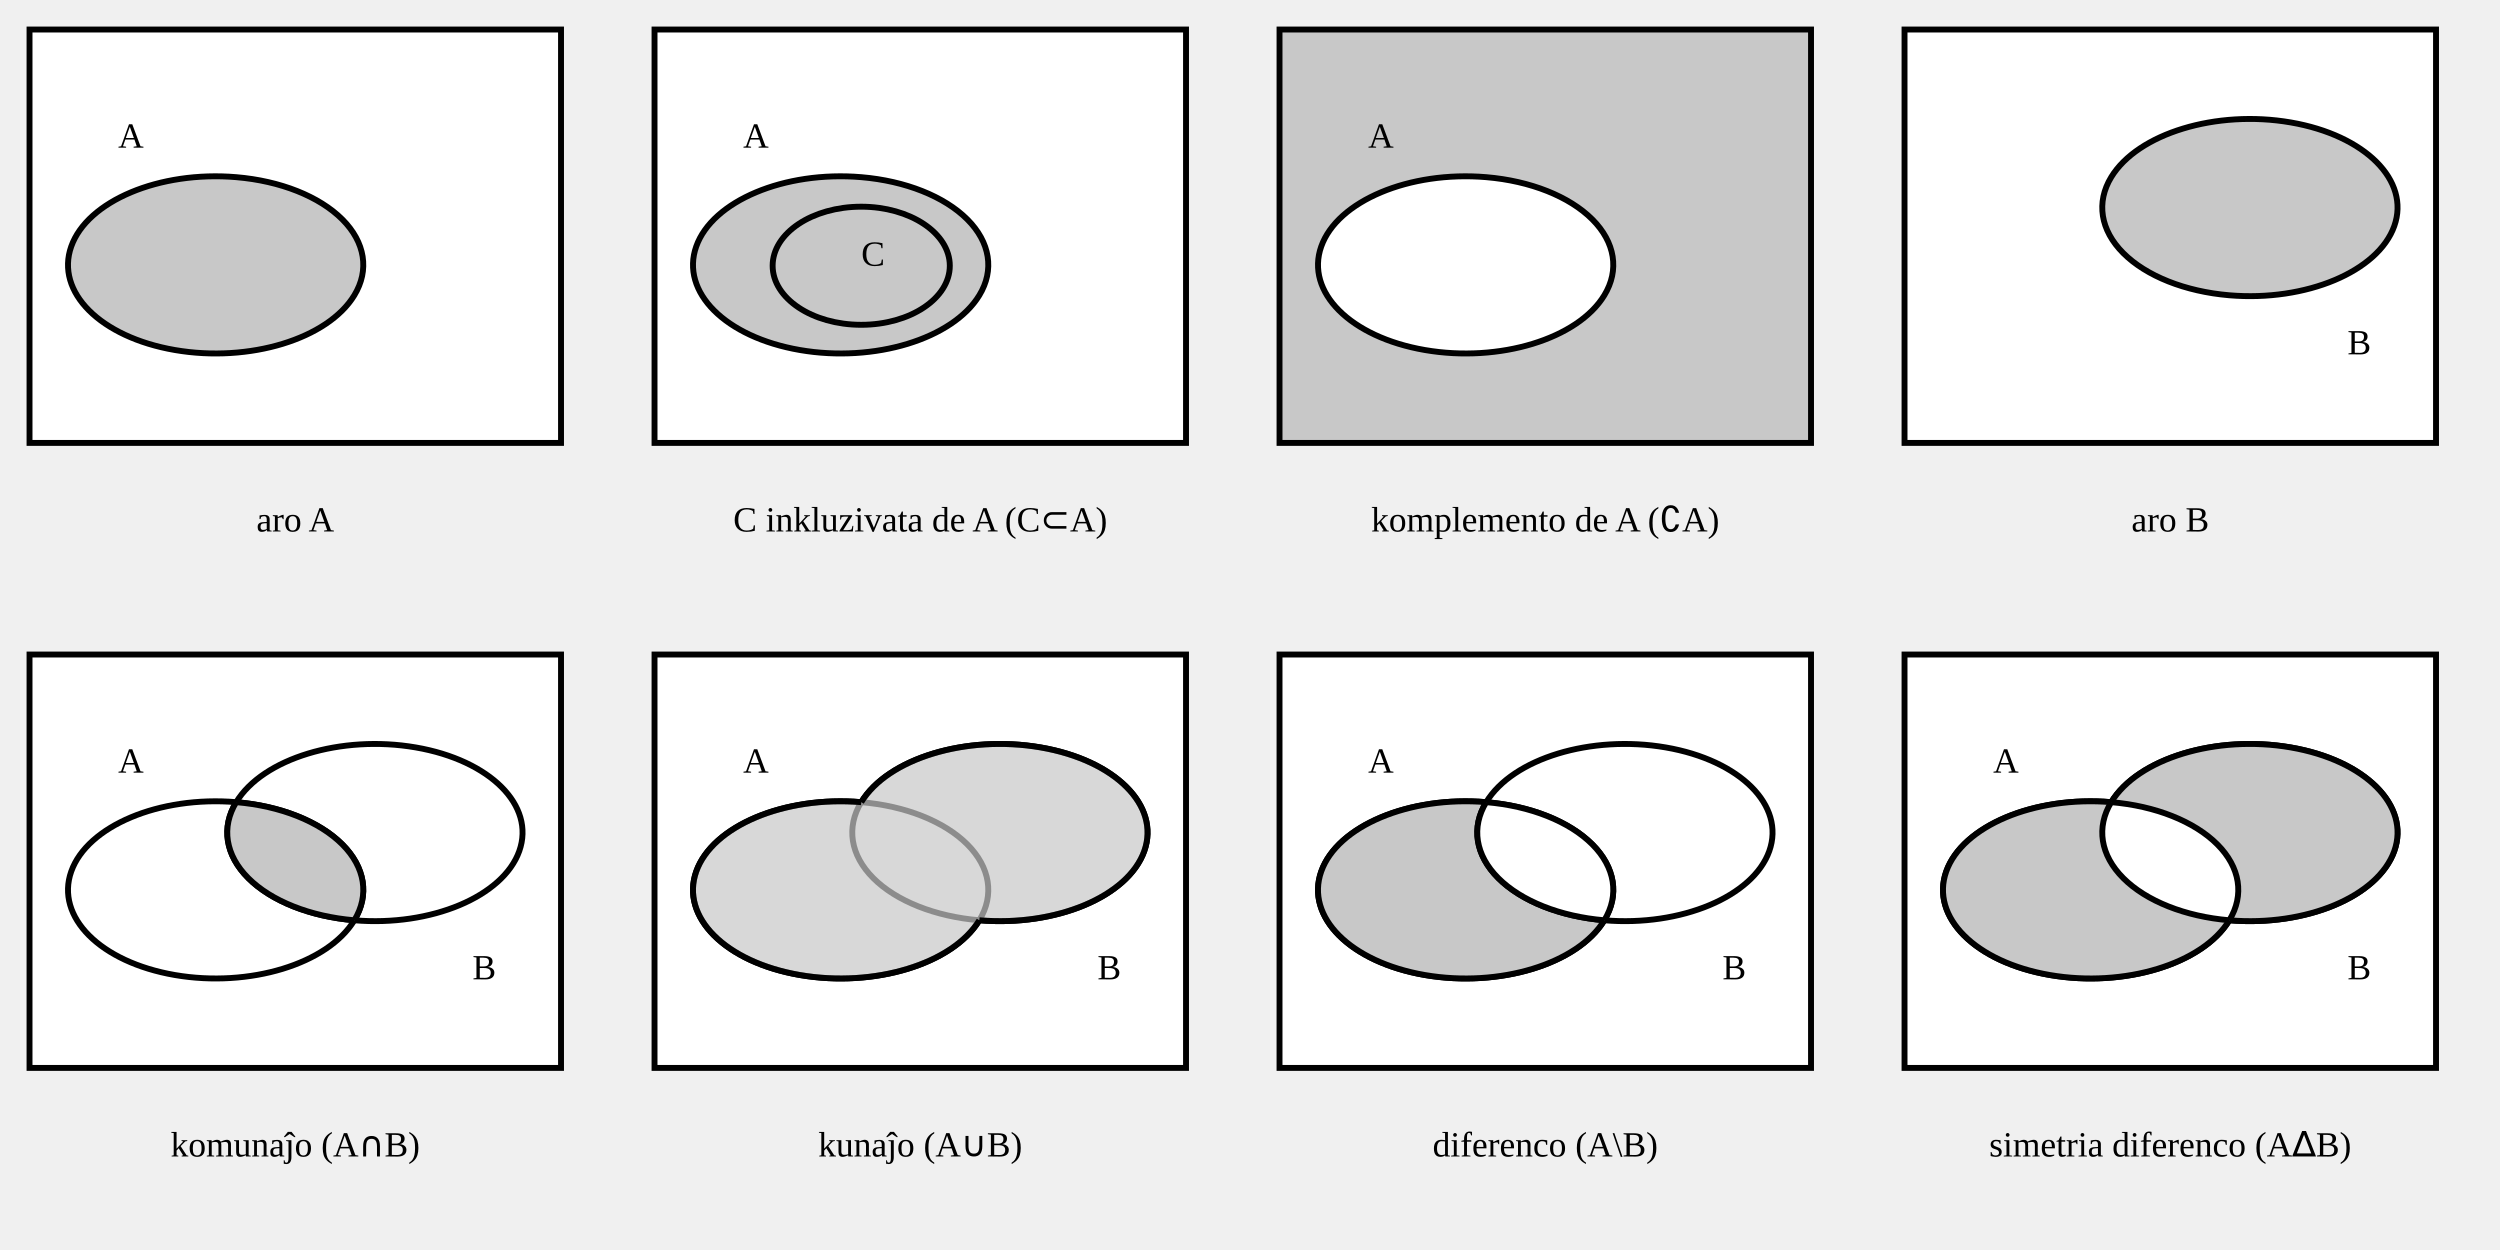
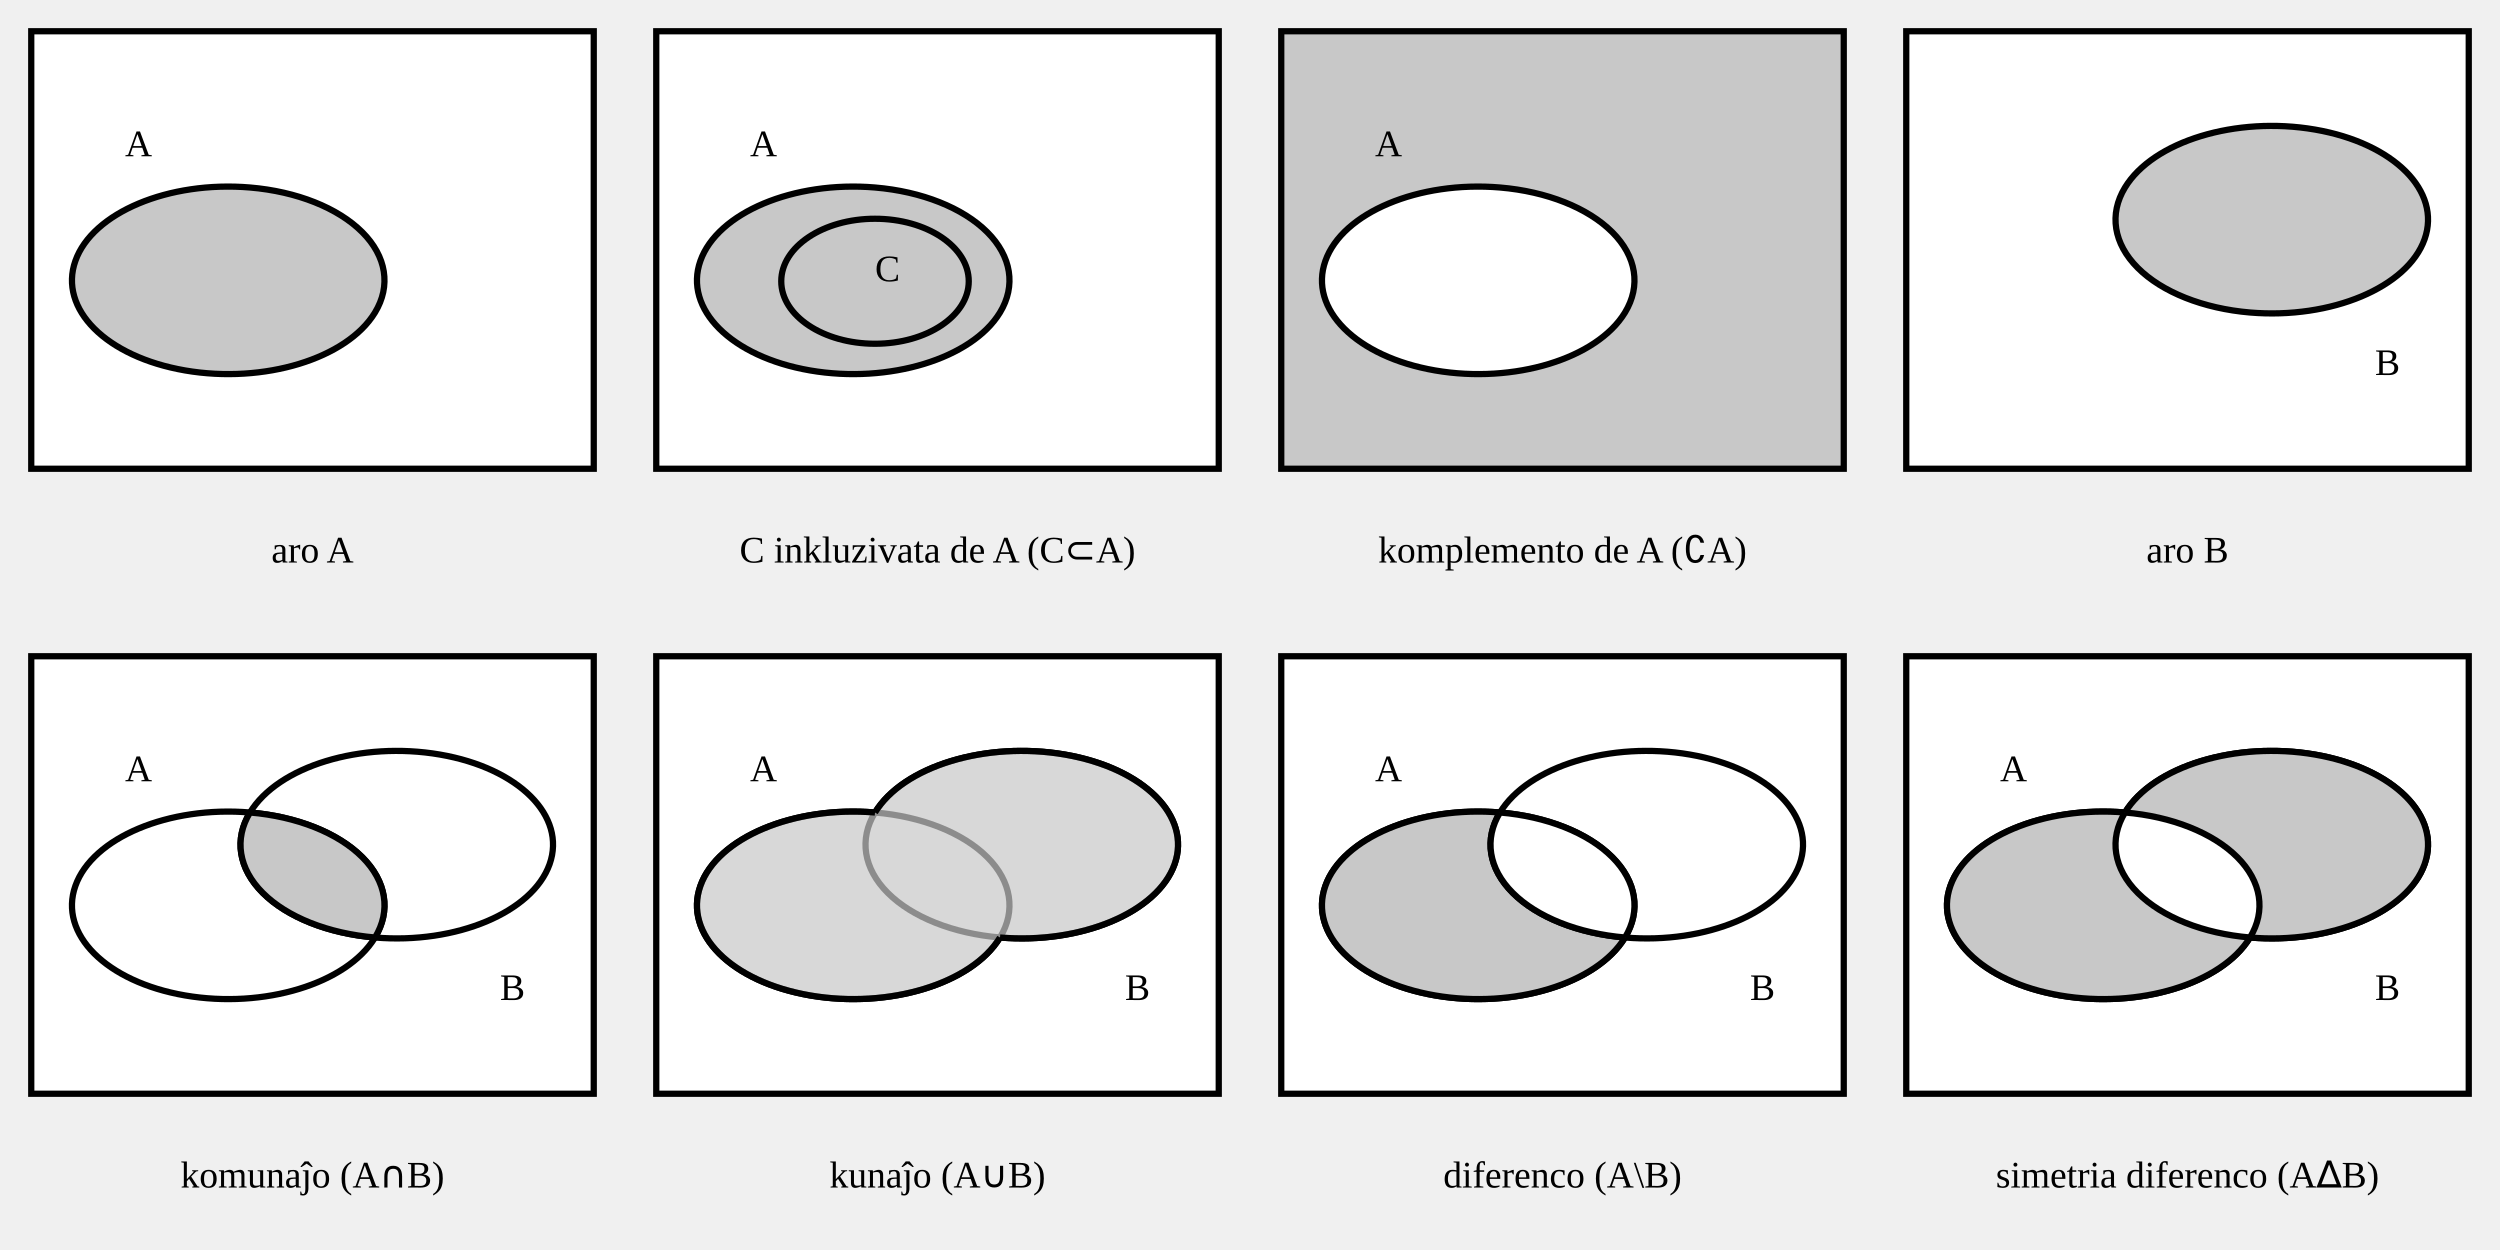
- <svg xmlns:xlink="http://www.w3.org/1999/xlink" version="1.1" width="20cm" height="10cm" viewBox="0 0 800 400">
-   <defs>
-     </defs>
-   <g transform="translate(0,0)">
-     <svg version="1.1" width="5cm" height="5cm" viewBox="-100 -100 200 200">
-       <rect x="-90" y="-90" width="180" height="140" style="fill:white; stroke-width:2; stroke:black" />
-       <text x="-60" y="-50" class="nomo">A</text>
-       <path d="M -20 -40 A 50 30 0 1 0 20 00 M -20 -40 A 50 30 0 0 1 20 00" style="fill:rgb(200,200,200); stroke-width:2; stroke:black" />
-       <text x="0" y="80" text-anchor="middle" class="nomo">aro A</text>
-     </svg>
+ <svg xmlns="http://www.w3.org/2000/svg" xmlns:xlink="http://www.w3.org/1999/xlink" version="1.1" width="800" height="400" viewBox="0 0 800 400">
+   <g transform="translate(100,100)">
+     <rect x="-90" y="-90" width="180" height="140" style="fill:white; stroke-width:2; stroke:black" />
+     <text x="-60" y="-50" class="nomo">A</text>
+     <path d="M -20 -40 A 50 30 0 1 0 20 00 M -20 -40 A 50 30 0 0 1 20 00" style="fill:rgb(200,200,200); stroke-width:2; stroke:black" />
+     <text x="0" y="80" text-anchor="middle" class="nomo">aro A</text>
  </g>
-   <g transform="translate(200,0)">
-     <svg version="1.1" width="5cm" height="5cm" viewBox="-100 -100 200 200">
-       <rect x="-90" y="-90" width="180" height="140" style="fill:white; stroke-width:2; stroke:black" />
-       <text x="-60" y="-50" class="nomo">A</text>
-       <path d="M -20 -40 A 50 30 0 1 0 20 00 M -20 -40 A 50 30 0 0 1 20 00" style="fill:rgb(200,200,200); stroke-width:2; stroke:black" />
-       <ellipse cx="-20" cy="-10" rx="30" ry="20" style="fill:rgb(200,200,200); stroke-width:2; stroke:black" />
-       <text x="-20" y="-10" class="nomo">C</text>
-       <text x="0" y="80" text-anchor="middle" class="nomo">
+   <g transform="translate(300,100)">
+     <rect x="-90" y="-90" width="180" height="140" style="fill:white; stroke-width:2; stroke:black" />
+     <text x="-60" y="-50" class="nomo">A</text>
+     <path d="M -20 -40 A 50 30 0 1 0 20 00 M -20 -40 A 50 30 0 0 1 20 00" style="fill:rgb(200,200,200); stroke-width:2; stroke:black" />
+     <ellipse cx="-20" cy="-10" rx="30" ry="20" style="fill:rgb(200,200,200); stroke-width:2; stroke:black" />
+     <text x="-20" y="-10" class="nomo">C</text>
+     <text x="0" y="80" text-anchor="middle" class="nomo">
        C inkluzivata de A
        (C<tspan style="font-family:'Lucida Sans Unicode'">⊂</tspan>A)
      </text>
-     </svg>
  </g>
-   <g transform="translate(400,0)">
-     <svg version="1.1" width="5cm" height="5cm" viewBox="-100 -100 200 200">
-       <rect x="-90" y="-90" width="180" height="140" style="fill:rgb(200,200,200); stroke-width:2; stroke:black" />
-       <text x="-60" y="-50" class="nomo">A</text>
-       <path d="M -20 -40 A 50 30 0 1 0 20 00 M -20 -40 A 50 30 0 0 1 20 00" style="fill:white; stroke-width:2; stroke:black" />
-       <text x="0" y="80" text-anchor="middle" class="nomo">
+   <g transform="translate(500,100)">
+     <rect x="-90" y="-90" width="180" height="140" style="fill:rgb(200,200,200); stroke-width:2; stroke:black" />
+     <text x="-60" y="-50" class="nomo">A</text>
+     <path d="M -20 -40 A 50 30 0 1 0 20 00 M -20 -40 A 50 30 0 0 1 20 00" style="fill:white; stroke-width:2; stroke:black" />
+     <text x="0" y="80" text-anchor="middle" class="nomo">
        komplemento de A
        (<tspan style="font-family:'Lucida Sans Unicode'">∁</tspan>A)
      </text>
-     </svg>
  </g>
-   <g transform="translate(600,0)">
-     <svg version="1.1" width="5cm" height="5cm" viewBox="-100 -100 200 200">
-       <rect x="-90" y="-90" width="180" height="140" style="fill:white; stroke-width:2; stroke:black" />
+   <g transform="translate(700,100)">
+     <rect x="-90" y="-90" width="180" height="140" style="fill:white; stroke-width:2; stroke:black" />
+     <text x="60" y="20" class="nomo">B</text>
+     <path d="M -20 -40 A 50 30 0 1 1 20 00 M -20 -40 A 50 30 0 0 0 20 00" style="fill:rgb(200,200,200); stroke-width:2; stroke:black" />
+     <text x="0" y="80" text-anchor="middle" class="nomo">aro B</text>
+   </g>
+   <g transform="translate(100,300)">
+     <rect x="-90" y="-90" width="180" height="140" style="fill:white; stroke-width:2; stroke:black" />
+     <g id="aroj">
+       <path d="M -20 -40 A 50 30 0 1 1 20 00" style="fill:none; stroke-width:2; stroke:black" />
+       <path d="M -20 -40 A 50 30 0 0 1 20 00" style="fill:none; stroke-width:2; stroke:black" />
+       <path d="M -20 -40 A 50 30 0 1 0 20 00" style="fill:none; stroke-width:2; stroke:black" />
+       <path d="M -20 -40 A 50 30 0 0 0 20 00" style="fill:none; stroke-width:2; stroke:black" />
+       <text x="-60" y="-50" class="nomo">A</text>
      <text x="60" y="20" class="nomo">B</text>
-       <path d="M -20 -40 A 50 30 0 1 1 20 00 M -20 -40 A 50 30 0 0 0 20 00" style="fill:rgb(200,200,200); stroke-width:2; stroke:black" />
-       <text x="0" y="80" text-anchor="middle" class="nomo">aro B</text>
-     </svg>
-   </g>
-   <g transform="translate(0,200)">
-     <svg version="1.1" width="5cm" height="5cm" viewBox="-100 -100 200 200">
-       <rect x="-90" y="-90" width="180" height="140" style="fill:white; stroke-width:2; stroke:black" />
-       <g id="aroj">
-         <path d="M -20 -40 A 50 30 0 1 1 20 00" style="fill:none; stroke-width:2; stroke:black" />
-         <path d="M -20 -40 A 50 30 0 0 1 20 00" style="fill:none; stroke-width:2; stroke:black" />
-         <path d="M -20 -40 A 50 30 0 1 0 20 00" style="fill:none; stroke-width:2; stroke:black" />
-         <path d="M -20 -40 A 50 30 0 0 0 20 00" style="fill:none; stroke-width:2; stroke:black" />
-         <text x="-60" y="-50" class="nomo">A</text>
-         <text x="60" y="20" class="nomo">B</text>
-       </g>
-       <path d="M -20 -40 A 50 30 0 0 1 20 00 M -20 -40 A 50 30 0 0 0 20 00" style="fill:rgb(200,200,200); stroke-width:2; stroke:black" />
-       <text x="0" y="80" text-anchor="middle" class="nomo">
+     </g>
+     <path d="M -20 -40 A 50 30 0 0 1 20 00 M -20 -40 A 50 30 0 0 0 20 00" style="fill:rgb(200,200,200); stroke-width:2; stroke:black" />
+     <text x="0" y="80" text-anchor="middle" class="nomo">
        komunaĵo 
        (A<tspan style="font-family:'Lucida Sans Unicode'">∩</tspan>B)
      </text>
-     </svg>
  </g>
-   <g transform="translate(200,200)">
-     <svg version="1.1" width="5cm" height="5cm" viewBox="-100 -100 200 200">
-       <rect x="-90" y="-90" width="180" height="140" style="fill:white; stroke-width:2; stroke:black" />
-       <use xlink:href="#aroj" />
-       <path d="M -20 -40 A 50 30 0 1 0 20 00 M -20 -40 A 50 30 0 1 1 20 00" style="fill:rgb(200,200,200); stroke-width:2; stroke:black; fill-opacity: 0.7" />
-       <text x="0" y="80" text-anchor="middle" class="nomo">
+   <g transform="translate(300,300)">
+     <rect x="-90" y="-90" width="180" height="140" style="fill:white; stroke-width:2; stroke:black" />
+     <use xlink:href="#aroj" />
+     <path d="M -20 -40 A 50 30 0 1 0 20 00 M -20 -40 A 50 30 0 1 1 20 00" style="fill:rgb(200,200,200); stroke-width:2; stroke:black; fill-opacity: 0.7" />
+     <text x="0" y="80" text-anchor="middle" class="nomo">
        kunaĵo
        (A<tspan style="font-family:'Lucida Sans Unicode'">∪</tspan>B)
      </text>
-     </svg>
  </g>
-   <g transform="translate(400,200)">
-     <svg version="1.1" width="5cm" height="5cm" viewBox="-100 -100 200 200">
-       <rect x="-90" y="-90" width="180" height="140" style="fill:white; stroke-width:2; stroke:black" />
-       <use xlink:href="#aroj" />
-       <path d="M -20 -40 A 50 30 0 1 0 20 00 M -20 -40 A 50 30 0 0 0 20 00" style="fill:rgb(200,200,200); stroke-width:2; stroke:black" />
-       <path d="M -20 -40 A 50 30 0 0 1 20 00 M -20 -40 A 50 30 0 0 0 20 00" style="fill:white; stroke-width:2; stroke:black" />
-       <text x="0" y="80" text-anchor="middle" class="nomo">
+   <g transform="translate(500,300)">
+     <rect x="-90" y="-90" width="180" height="140" style="fill:white; stroke-width:2; stroke:black" />
+     <use xlink:href="#aroj" />
+     <path d="M -20 -40 A 50 30 0 1 0 20 00 M -20 -40 A 50 30 0 0 0 20 00" style="fill:rgb(200,200,200); stroke-width:2; stroke:black" />
+     <path d="M -20 -40 A 50 30 0 0 1 20 00 M -20 -40 A 50 30 0 0 0 20 00" style="fill:white; stroke-width:2; stroke:black" />
+     <text x="0" y="80" text-anchor="middle" class="nomo">
        diferenco
        (A\B)
      </text>
-     </svg>
  </g>
-   <g transform="translate(600,200)">
-     <svg version="1.1" width="5cm" height="5cm" viewBox="-100 -100 200 200">
-       <rect x="-90" y="-90" width="180" height="140" style="fill:white; stroke-width:2; stroke:black" />
-       <use xlink:href="#aroj" />
-       <path d="M -20 -40 A 50 30 0 1 0 20 00 M -20 -40 A 50 30 0 1 1 20 00" style="fill:rgb(200,200,200); stroke-width:2; stroke:black" />
-       <path d="M -20 -40 A 50 30 0 0 1 20 00 M -20 -40 A 50 30 0 0 0 20 00" style="fill:white; stroke-width:2; stroke:black" />
-       <text x="0" y="80" text-anchor="middle" class="nomo">
+   <g transform="translate(700,300)">
+     <rect x="-90" y="-90" width="180" height="140" style="fill:white; stroke-width:2; stroke:black" />
+     <use xlink:href="#aroj" />
+     <path d="M -20 -40 A 50 30 0 1 0 20 00 M -20 -40 A 50 30 0 1 1 20 00" style="fill:rgb(200,200,200); stroke-width:2; stroke:black" />
+     <path d="M -20 -40 A 50 30 0 0 1 20 00 M -20 -40 A 50 30 0 0 0 20 00" style="fill:white; stroke-width:2; stroke:black" />
+     <text x="0" y="80" text-anchor="middle" class="nomo">
        simetria diferenco
        (A<tspan style="font-family:'Lucida Sans Unicode'">∆</tspan>B)
      </text>
-     </svg>
  </g>
</svg>
